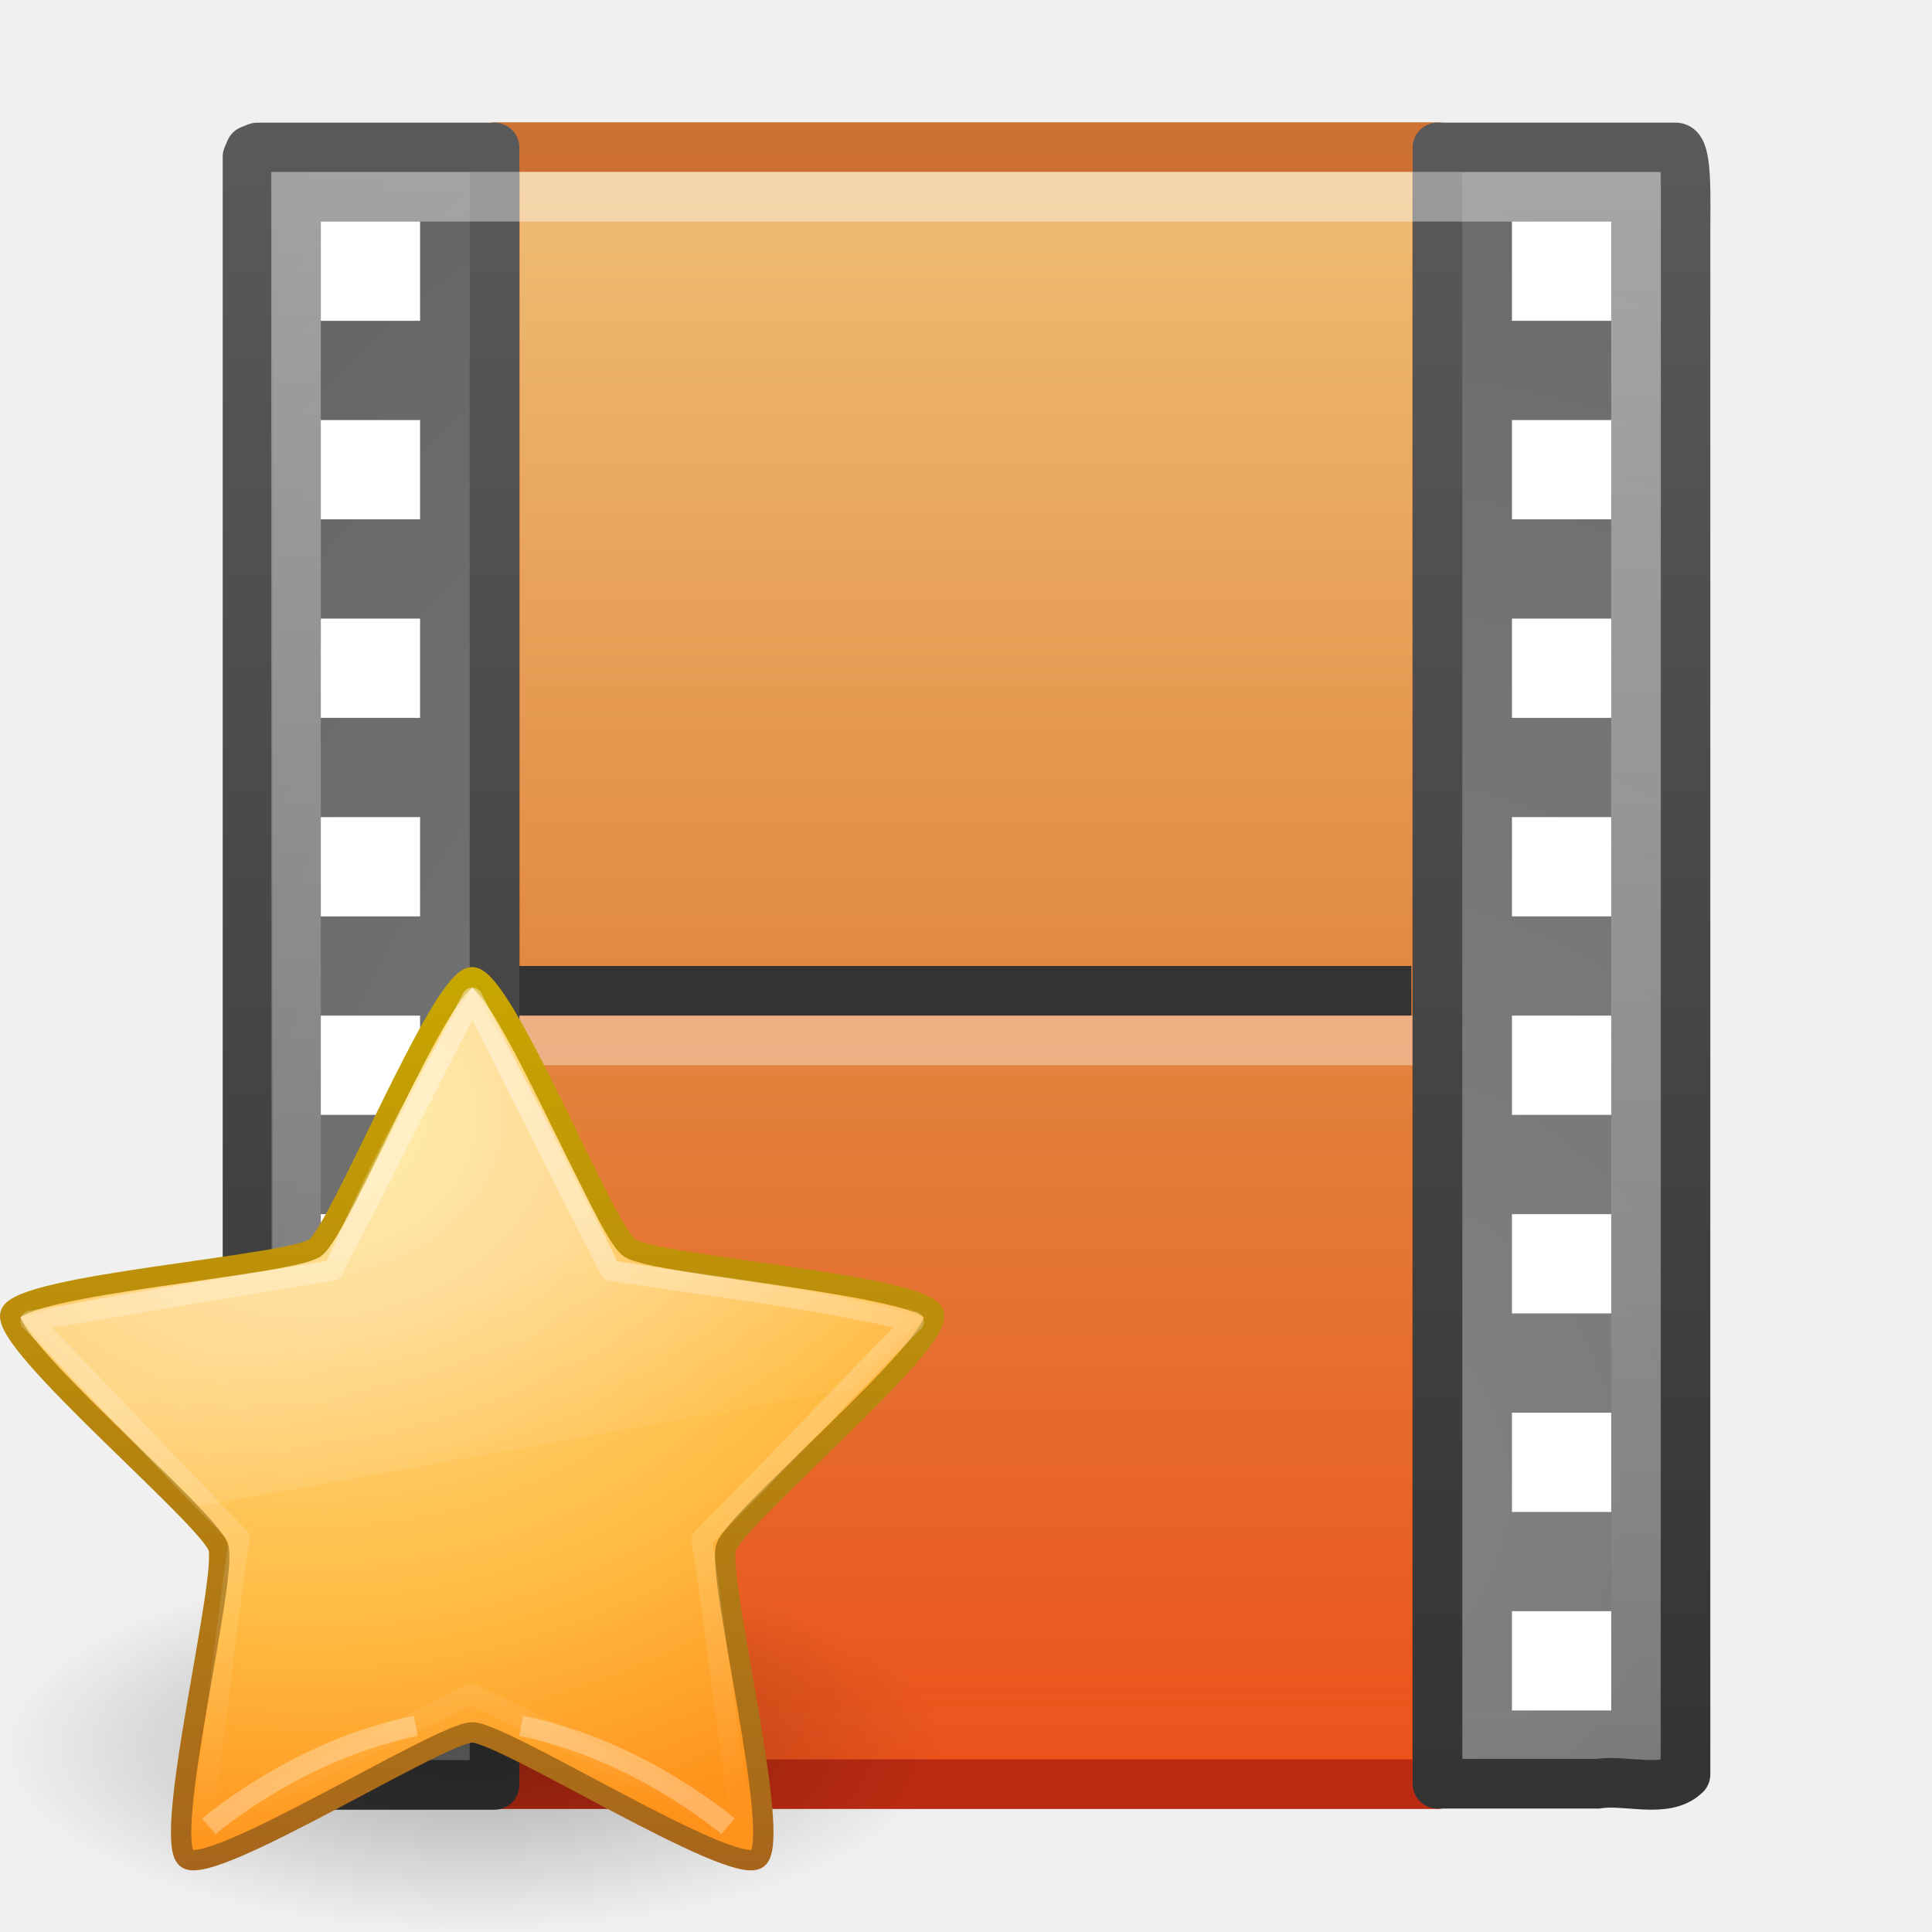
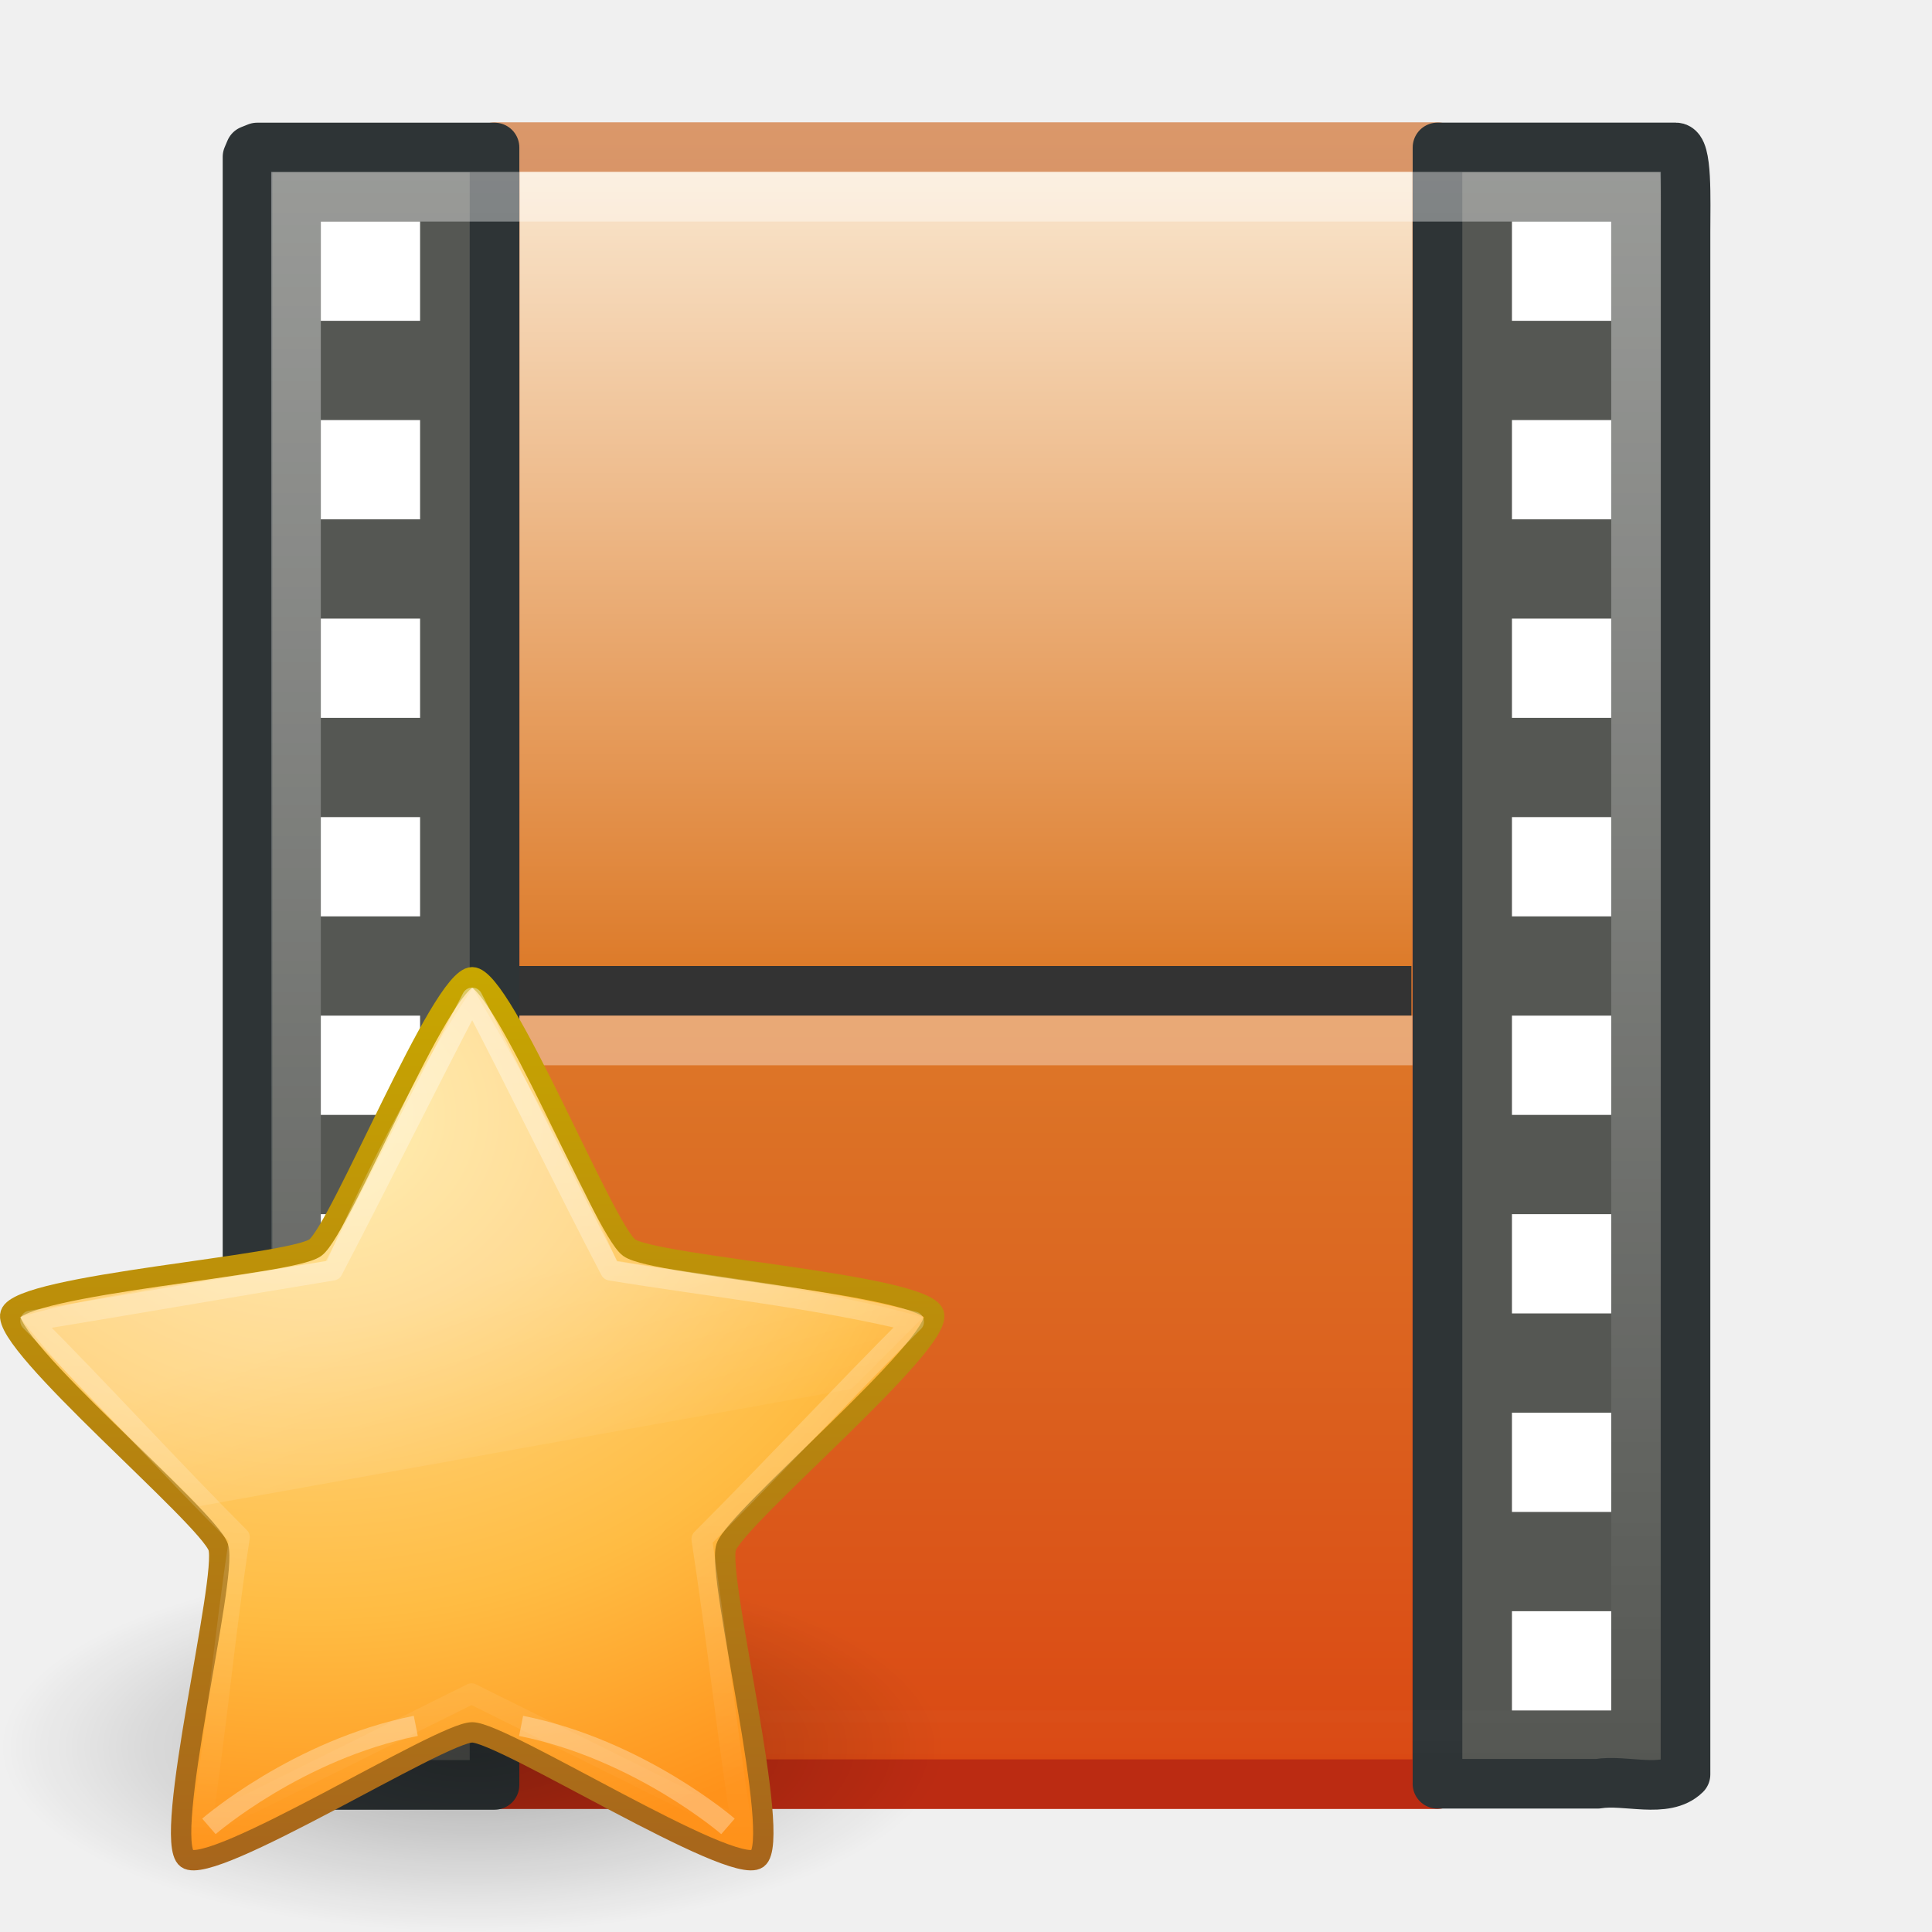
<svg xmlns="http://www.w3.org/2000/svg" xmlns:xlink="http://www.w3.org/1999/xlink" id="svg2604" height="48" width="48" version="1.0">
  <defs id="defs2606">
    <linearGradient id="linearGradient3333" y2="609.51" gradientUnits="userSpaceOnUse" x2="302.86" gradientTransform="matrix(.067325 0 0 0.0147 -.34114 37.04)" y1="366.65" x1="302.86">
      <stop id="stop5050" style="stop-opacity:0" offset="0" />
      <stop id="stop5056" offset=".5" />
      <stop id="stop5052" style="stop-opacity:0" offset="1" />
    </linearGradient>
    <radialGradient id="radialGradient3330" xlink:href="#linearGradient5060" gradientUnits="userSpaceOnUse" cy="486.65" cx="605.71" gradientTransform="matrix(-.02304 0 0 0.0147 21.623 37.04)" r="117.14" />
    <linearGradient id="linearGradient5060">
      <stop id="stop5062" offset="0" />
      <stop id="stop5064" style="stop-opacity:0" offset="1" />
    </linearGradient>
    <radialGradient id="radialGradient3327" xlink:href="#linearGradient5060" gradientUnits="userSpaceOnUse" cy="486.65" cx="605.71" gradientTransform="matrix(.02304 0 0 0.0147 26.361 37.04)" r="117.14" />
    <linearGradient id="linearGradient3324" y2="2.906" gradientUnits="userSpaceOnUse" x2="-51.786" gradientTransform="matrix(.8075 0 0 .89483 59.41 -2.9806)" y1="50.786" x1="-51.786">
      <stop id="stop3106" style="stop-color:#aaa" offset="0" />
      <stop id="stop3108" style="stop-color:#c8c8c8" offset="1" />
    </linearGradient>
    <linearGradient id="linearGradient3322" y2="47.013" gradientUnits="userSpaceOnUse" x2="25.132" gradientTransform="matrix(1 0 0 .95617 -1.0065e-7 -1.9149)" y1=".985" x1="25.132">
      <stop id="stop3602" style="stop-color:#f4f4f4" offset="0" />
      <stop id="stop3604" style="stop-color:#dbdbdb" offset="1" />
    </linearGradient>
    <radialGradient id="radialGradient3319" gradientUnits="userSpaceOnUse" cy="112.3" cx="102" gradientTransform="matrix(.3617 0 0 -.39078 .85106 47.517)" r="139.56">
      <stop id="stop41" style="stop-color:#b7b8b9" offset="0" />
      <stop id="stop47" style="stop-color:#ececec" offset=".189" />
      <stop id="stop49" style="stop-color:#fafafa;stop-opacity:0" offset=".257" />
      <stop id="stop51" style="stop-color:#fff;stop-opacity:0" offset=".301" />
      <stop id="stop53" style="stop-color:#fafafa;stop-opacity:0" offset=".531" />
      <stop id="stop55" style="stop-color:#ebecec;stop-opacity:0" offset=".845" />
      <stop id="stop57" style="stop-color:#e1e2e3;stop-opacity:0" offset="1" />
    </radialGradient>
    <linearGradient id="linearGradient3316" y2="46.017" gradientUnits="userSpaceOnUse" x2="24" gradientTransform="matrix(1 0 0 .97778 0 -.96667)" y1="2" x1="24">
      <stop id="stop3213" style="stop-color:#fff" offset="0" />
      <stop id="stop3215" style="stop-color:#fff;stop-opacity:0" offset="1" />
    </linearGradient>
    <filter id="filter3212" y="-.164" width="1.297" x="-.148" height="1.329">
      <feGaussianBlur id="feGaussianBlur3214" stdDeviation="0.774" />
    </filter>
    <linearGradient id="linearGradient3312" y2="5.457" gradientUnits="userSpaceOnUse" x2="36.358" gradientTransform="matrix(.9977 0 0 1.0407 .1638 -1.1058)" y1="8.059" x1="32.892">
      <stop id="stop8591" style="stop-color:#fefefe" offset="0" />
      <stop id="stop8593" style="stop-color:#cbcbcb" offset="1" />
    </linearGradient>
    <linearGradient id="linearGradient2484" y2="36" gradientUnits="userSpaceOnUse" x2="-.098" gradientTransform="matrix(.72415 0 0 .73599 1.9787 11.204)" y1="36" x1="36.5">
      <stop id="stop3916" style="stop-color:#2c79c0" offset="0" />
      <stop id="stop3918" style="stop-color:#2970b3;stop-opacity:.498" offset=".797" />
      <stop id="stop3920" style="stop-color:#236098;stop-opacity:0" offset="1" />
    </linearGradient>
    <linearGradient id="linearGradient2482" y2="15.5" gradientUnits="userSpaceOnUse" x2="-.073" gradientTransform="matrix(.72415 0 0 .73599 1.9787 11.204)" y1="15.5" x1="23.997">
      <stop id="stop3700" style="stop-color:#7ea8ce" offset="0" />
      <stop id="stop3702" style="stop-color:#568dc0;stop-opacity:.816" offset=".763" />
      <stop id="stop3704" style="stop-color:#c9e1f8;stop-opacity:0" offset="1" />
    </linearGradient>
    <linearGradient id="linearGradient2479" y2="-.438" gradientUnits="userSpaceOnUse" x2="20.484" gradientTransform="matrix(0 -.86253 .84866 0 3.2697 51.022)" y1="12.82" x1="20.484">
      <stop id="stop2189" style="stop-color:#fff;stop-opacity:.643" offset="0" />
      <stop id="stop2191" style="stop-color:#fff;stop-opacity:0" offset="1" />
    </linearGradient>
    <linearGradient xlink:href="#linearGradient2482" id="linearGradient3046" gradientUnits="userSpaceOnUse" gradientTransform="matrix(0.72415,0,0,0.73599,1.9787,11.204)" x1="23.997" y1="15.5" x2="-.073" y2="15.5" />
    <linearGradient xlink:href="#linearGradient2484" id="linearGradient3048" gradientUnits="userSpaceOnUse" gradientTransform="matrix(0.72415,0,0,0.73599,1.9787,11.204)" x1="36.5" y1="36" x2="-.098" y2="36" />
    <linearGradient xlink:href="#linearGradient2479" id="linearGradient3050" gradientUnits="userSpaceOnUse" gradientTransform="matrix(0,-0.86253,0.84866,0,3.2697,51.022)" x1="20.484" y1="12.82" x2="20.484" y2="-.438" />
    <linearGradient xlink:href="#linearGradient3333" id="linearGradient3132" gradientUnits="userSpaceOnUse" gradientTransform="matrix(0.067325,0,0,0.0147,-0.34114,37.04)" x1="302.86" y1="366.65" x2="302.86" y2="609.51" />
    <radialGradient xlink:href="#linearGradient5060" id="radialGradient3134" gradientUnits="userSpaceOnUse" gradientTransform="matrix(-0.02304,0,0,0.0147,21.623,37.04)" cx="605.71" cy="486.65" r="117.14" />
    <radialGradient xlink:href="#linearGradient5060" id="radialGradient3136" gradientUnits="userSpaceOnUse" gradientTransform="matrix(0.02304,0,0,0.0147,26.361,37.04)" cx="605.71" cy="486.65" r="117.14" />
    <linearGradient xlink:href="#linearGradient3322" id="linearGradient3138" gradientUnits="userSpaceOnUse" gradientTransform="matrix(1,0,0,0.95617,-1.0065e-7,-1.9149)" x1="25.132" y1=".985" x2="25.132" y2="47.013" />
    <linearGradient xlink:href="#linearGradient3324" id="linearGradient3140" gradientUnits="userSpaceOnUse" gradientTransform="matrix(0.8075,0,0,0.89483,59.41,-2.9806)" x1="-51.786" y1="50.786" x2="-51.786" y2="2.906" />
    <radialGradient xlink:href="#radialGradient3319" id="radialGradient3142" gradientUnits="userSpaceOnUse" gradientTransform="matrix(0.3617,0,0,-0.39078,0.85106,47.517)" cx="102" cy="112.3" r="139.56" />
    <linearGradient xlink:href="#linearGradient3316" id="linearGradient3144" gradientUnits="userSpaceOnUse" gradientTransform="matrix(1,0,0,0.97778,0,-0.96667)" x1="24" y1="2" x2="24" y2="46.017" />
    <linearGradient xlink:href="#linearGradient3312" id="linearGradient3146" gradientUnits="userSpaceOnUse" gradientTransform="matrix(0.9977,0,0,1.0407,0.1638,-1.1058)" x1="32.892" y1="8.059" x2="36.358" y2="5.457" />
    <radialGradient id="radialGradient3690" gradientUnits="userSpaceOnUse" cx="62.625" cy="4.625" r="10.625" gradientTransform="matrix(2.1647,0,0,0.84706,-111.56,35.082)">
      <stop id="stop8840" offset="0" />
      <stop id="stop8842" style="stop-opacity:0" offset="1" />
    </radialGradient>
    <radialGradient id="radialGradient3627" gradientUnits="userSpaceOnUse" cy="25.625" cx="13.139" gradientTransform="matrix(0,2.6541,-3.1628,0,97.183,-26.676)" r="13.931">
      <stop id="stop3692" style="stop-color:#ffeb9f" offset="0" />
      <stop id="stop3694" style="stop-color:#ffd57e" offset=".262" />
      <stop id="stop3696" style="stop-color:#ffbc43" offset=".661" />
      <stop id="stop3698" style="stop-color:#ff921a" offset="1" />
    </radialGradient>
    <linearGradient id="linearGradient3629" y2="9.58" gradientUnits="userSpaceOnUse" x2="21.483" gradientTransform="matrix(1.6509,0,0,1.6568,-11.466,-15.046)" y1="36.255" x1="21.483">
      <stop id="stop3605" style="stop-color:#a7651c" offset="0" />
      <stop id="stop3607" style="stop-color:#c8a700" offset="1" />
    </linearGradient>
    <linearGradient id="linearGradient3648" y2="43.444" gradientUnits="userSpaceOnUse" x2="29.647" y1="2" x1="29.647">
      <stop id="stop3644" style="stop-color:#fff" offset="0" />
      <stop id="stop3646" style="stop-color:#fff;stop-opacity:0" offset="1" />
    </linearGradient>
    <linearGradient id="linearGradient3619" y2="33.955" gradientUnits="userSpaceOnUse" x2="15.215" gradientTransform="translate(2.9799,-3.1217)" y1="22.292" x1="11.566">
      <stop id="stop2687" style="stop-color:#fff;stop-opacity:.275" offset="0" />
      <stop id="stop2689" style="stop-color:#fff;stop-opacity:0" offset="1" />
    </linearGradient>
    <linearGradient y2="33.955" x2="15.215" y1="22.292" x1="11.566" gradientTransform="translate(2.9799,-3.1217)" gradientUnits="userSpaceOnUse" id="linearGradient3040" xlink:href="#linearGradient3619" />
    <linearGradient xlink:href="#linearGradient3049" id="linearGradient3677" gradientUnits="userSpaceOnUse" gradientTransform="matrix(1.6465,0,0,1.5556,-54.55724,-5.001345)" x1="12.872" y1="0.621" x2="12.872" y2="22.487" />
    <linearGradient id="linearGradient3049" y2="22.487" gradientUnits="userSpaceOnUse" x2="12.872" gradientTransform="matrix(1.6465,0,0,1.5556,-2.2509,1.0176)" y1="0.621" x1="12.872">
-       <stop id="stop3618" style="stop-color:#f0c178" offset="0" />
-       <stop id="stop3270" style="stop-color:#e18941" offset=".5" />
-       <stop id="stop3620" style="stop-color:#ec4f18" offset="1" />
+       <stop id="stop3618" style="stop-color:#fbedd8;stop-opacity:1;" offset="0" />
+       <stop id="stop3270" style="stop-color:#dd7b2a;stop-opacity:1;" offset="0.5" />
+       <stop id="stop3620" style="stop-color:#da4612;stop-opacity:1;" offset="1" />
    </linearGradient>
    <linearGradient xlink:href="#linearGradient3051" id="linearGradient3679" gradientUnits="userSpaceOnUse" gradientTransform="translate(-52.30634,-6.018945)" x1="12.248" y1="34.993" x2="12.248" y2="2" />
    <linearGradient id="linearGradient3051" y2="2" gradientUnits="userSpaceOnUse" x2="12.248" y1="34.993" x1="12.248">
      <stop id="stop3624" style="stop-color:#bb2b12" offset="0" />
-       <stop id="stop3626" style="stop-color:#cd7233" offset="1" />
+       <stop id="stop3626" style="stop-color:#da986a;stop-opacity:1;" offset="1" />
    </linearGradient>
-     <radialGradient xlink:href="#linearGradient259" id="radialGradient3681" gradientUnits="userSpaceOnUse" gradientTransform="matrix(0.79794,0,0,0.83941,-54.26954,-6.451435)" cx="33.967" cy="35.737" r="86.708" />
    <linearGradient id="linearGradient259">
      <stop id="stop260" style="stop-color:#828282" offset="0" />
      <stop id="stop261" style="stop-color:#434343" offset="1" />
    </linearGradient>
-     <linearGradient xlink:href="#linearGradient3582" id="linearGradient3683" gradientUnits="userSpaceOnUse" gradientTransform="translate(-52.30634,-6.018945)" x1="6" y1="36" x2="6" y2="1.985" />
    <linearGradient id="linearGradient3582">
      <stop id="stop3584" style="stop-color:#333" offset="0" />
      <stop id="stop3586" style="stop-color:#5a5a5a" offset="1" />
    </linearGradient>
-     <radialGradient xlink:href="#linearGradient259" id="radialGradient3685" gradientUnits="userSpaceOnUse" gradientTransform="matrix(0.79799,0,0,0.83887,-54.27004,-6.450005)" cx="33.967" cy="35.737" r="86.708" />
    <linearGradient id="linearGradient3719">
      <stop id="stop3721" style="stop-color:#828282" offset="0" />
      <stop id="stop3723" style="stop-color:#434343" offset="1" />
    </linearGradient>
-     <linearGradient xlink:href="#linearGradient3582" id="linearGradient3687" gradientUnits="userSpaceOnUse" gradientTransform="translate(-52.30634,-6.018945)" x1="33" y1="36.015" x2="33" y2="2" />
    <linearGradient id="linearGradient3726">
      <stop id="stop3728" style="stop-color:#333" offset="0" />
      <stop id="stop3730" style="stop-color:#5a5a5a" offset="1" />
    </linearGradient>
    <linearGradient xlink:href="#linearGradient3027" id="linearGradient3689" gradientUnits="userSpaceOnUse" gradientTransform="translate(-52.30634,-6.018945)" x1="16.723" y1="3" x2="16.723" y2="35.055" />
    <linearGradient id="linearGradient3027" y2="35.055" gradientUnits="userSpaceOnUse" x2="16.723" y1="3" x1="16.723">
      <stop id="stop3463" style="stop-color:#fff" offset="0" />
      <stop id="stop3465" style="stop-color:#fff;stop-opacity:0" offset="1" />
    </linearGradient>
  </defs>
  <g id="layer1">
    <g id="g3652" transform="matrix(1.233055,0,0,1.233055,66.30159,7.993805)">
      <rect id="rect2909" style="fill:#ffffff" height="2" width="2" y="1.981" x="-23.306" />
      <rect id="rect3457" style="fill:url(#linearGradient3677);stroke:url(#linearGradient3679);stroke-linejoin:round" rx="0" ry="0" height="32.985" width="18.986" y="-3.519" x="-43.799" />
      <path id="path3460" style="fill:none;stroke:#333333;stroke-linecap:square;stroke-linejoin:round" d="m -42.835,13.481 h 17.003" />
      <path id="path3360" style="opacity:0.366;fill:none;stroke:#ffffff;stroke-linecap:square;stroke-linejoin:round;display:block" d="m -42.806,14.481 h 16.995" />
-       <path id="path3385" style="fill:url(#radialGradient3681);stroke:url(#linearGradient3683);stroke-linejoin:round;display:block" d="M -43.806,-3.511 V 29.481 h -4.782 c -0.409,-0.391 -0.098,-1.166 -0.195,-1.719 V -3.322 l 0.057,-0.134 0.138,-0.055 h 4.782 z" />
+       <path id="path3385" style="fill:#555753;stroke:#2e3436;stroke-linejoin:round;display:block" d="M -43.806,-3.511 V 29.481 h -4.782 c -0.409,-0.391 -0.098,-1.166 -0.195,-1.719 V -3.322 l 0.057,-0.134 0.138,-0.055 h 4.782 z" />
      <rect id="rect3480" style="fill:#ffffff" height="2" width="2" y="-2.019" x="-47.306" />
-       <path id="rect15391" style="fill:url(#radialGradient3685);stroke:url(#linearGradient3687);stroke-linejoin:round;display:block" d="M -24.806,29.459 V -3.512 h 4.802 c 0.236,0 0.195,1.036 0.195,1.718 0,10.354 2e-6,20.709 2e-6,31.063 -0.403,0.397 -1.202,0.095 -1.772,0.189 h -3.226 z" />
+       <path id="rect15391" style="fill:#555753;stroke:#2e3436;stroke-linejoin:round;display:block" d="M -24.806,29.459 V -3.512 h 4.802 c 0.236,0 0.195,1.036 0.195,1.718 0,10.354 2e-6,20.709 2e-6,31.063 -0.403,0.397 -1.202,0.095 -1.772,0.189 h -3.226 z" />
      <rect id="rect2689" style="opacity:0.4;fill:none;stroke:url(#linearGradient3689);stroke-linecap:square" rx="0" ry="0" height="31" width="27" y="-2.519" x="-47.806" />
      <rect id="rect2893" style="fill:#ffffff" height="2" width="2" y="1.981" x="-47.306" />
      <rect id="rect2895" style="fill:#ffffff" height="2" width="2" y="5.981" x="-47.306" />
      <rect id="rect2897" style="fill:#ffffff" height="2" width="2" y="9.981" x="-47.306" />
      <rect id="rect2899" style="fill:#ffffff" height="2" width="2" y="13.981" x="-47.306" />
      <rect id="rect2901" style="fill:#ffffff" height="2" width="2" y="17.981" x="-47.306" />
      <rect id="rect2903" style="fill:#ffffff" height="2" width="2" y="21.981" x="-47.306" />
      <rect id="rect2905" style="fill:#ffffff" height="2" width="2" y="25.981" x="-47.306" />
      <rect x="-23.306" y="-2.019" width="2" height="2" style="fill:#ffffff" id="rect3636" />
      <rect x="-23.306" y="1.981" width="2" height="2" style="fill:#ffffff" id="rect3638" />
      <rect x="-23.306" y="5.981" width="2" height="2" style="fill:#ffffff" id="rect3640" />
      <rect x="-23.306" y="9.981" width="2" height="2" style="fill:#ffffff" id="rect3642" />
      <rect x="-23.306" y="13.981" width="2" height="2" style="fill:#ffffff" id="rect3644" />
      <rect x="-23.306" y="17.981" width="2" height="2" style="fill:#ffffff" id="rect3646" />
      <rect x="-23.306" y="21.981" width="2" height="2" style="fill:#ffffff" id="rect3648" />
      <rect x="-23.306" y="25.981" width="2" height="2" style="fill:#ffffff" id="rect3650" />
    </g>
    <g transform="matrix(0.5100803,0,0,0.5100803,-0.5100803,23.51615)" id="layer1-6">
      <path id="path8836" style="opacity:0.3;fill:url(#radialGradient3690);fill-rule:evenodd" d="m 47,39 c 0,4.971 -10.297,9 -23,9 -12.703,0 -23,-4.029 -23,-9 0,-4.971 10.297,-9 23,-9 12.703,0 23,4.029 23,9 z" />
      <path id="path1307" style="fill:url(#radialGradient3627);stroke:url(#linearGradient3629);stroke-width:0.992;stroke-linejoin:round" d="m 24,1.496 c 1.519,0 6.415,12.275 7.644,13.171 1.229,0.896 14.375,1.776 14.844,3.226 0.469,1.45 -9.65,9.917 -10.12,11.366 -0.469,1.45 2.759,14.269 1.53,15.165 -1.229,0.896 -12.38,-6.147 -13.898,-6.147 -1.519,0 -12.67,7.043 -13.898,6.147 -1.229,-0.895 1.999,-13.714 1.53,-15.164 -0.47,-1.45 -10.589,-9.917 -10.12,-11.366 0.469,-1.45 13.615,-2.331 14.844,-3.226 1.229,-0.896 6.125,-13.172 7.644,-13.172 z" />
      <path id="path11014" style="opacity:0.3;fill:none;stroke:#ffffff" d="m 36.458,42.855 c 0,0 -4.318,-3.743 -10.076,-4.894" />
      <path id="path11985" style="opacity:0.3;fill:none;stroke:#ffffff" d="m 11.176,42.855 c 0,0 4.318,-3.743 10.076,-4.894" />
      <path id="path1309" style="opacity:0.4;fill:none;stroke:url(#linearGradient3648);stroke-linejoin:round" d="m 24,2.5 c 2.256,4.317 4.478,8.952 6.734,13.27 4.844,0.79 10.262,1.381 14.771,2.505 -3.45,3.458 -6.876,7.131 -10.326,10.589 0.738,4.805 1.213,9.259 1.951,14.065 -4.387,-2.18 -8.775,-4.36 -13.163,-6.54 -4.388,2.18 -8.775,4.36 -13.163,6.54 0.738,-4.805 1.125,-9.347 1.863,-14.153 -3.45,-3.458 -6.731,-7.084 -10.181,-10.542 4.844,-0.79 9.87,-1.675 14.714,-2.464 2.256,-4.318 4.544,-8.953 6.8,-13.27 z" />
      <path id="path3382" style="opacity:0.8;fill:url(#linearGradient3040)" d="m 24.024,2.022 c 0,0 4.502,7.47 7.021,13.317 4.844,0.79 10.31,1.405 14.915,2.721 0,0 -2.464,2.469 -3.481,3.488 0,0 -31.782,5.712 -31.782,5.712 -2.897,-2.977 -6.185,-5.865 -8.736,-9.212 3.553,-1.076 10.132,-1.943 14.976,-2.733 3.355,-7.903 7.086,-13.293 7.086,-13.293 z" />
    </g>
  </g>
</svg>
